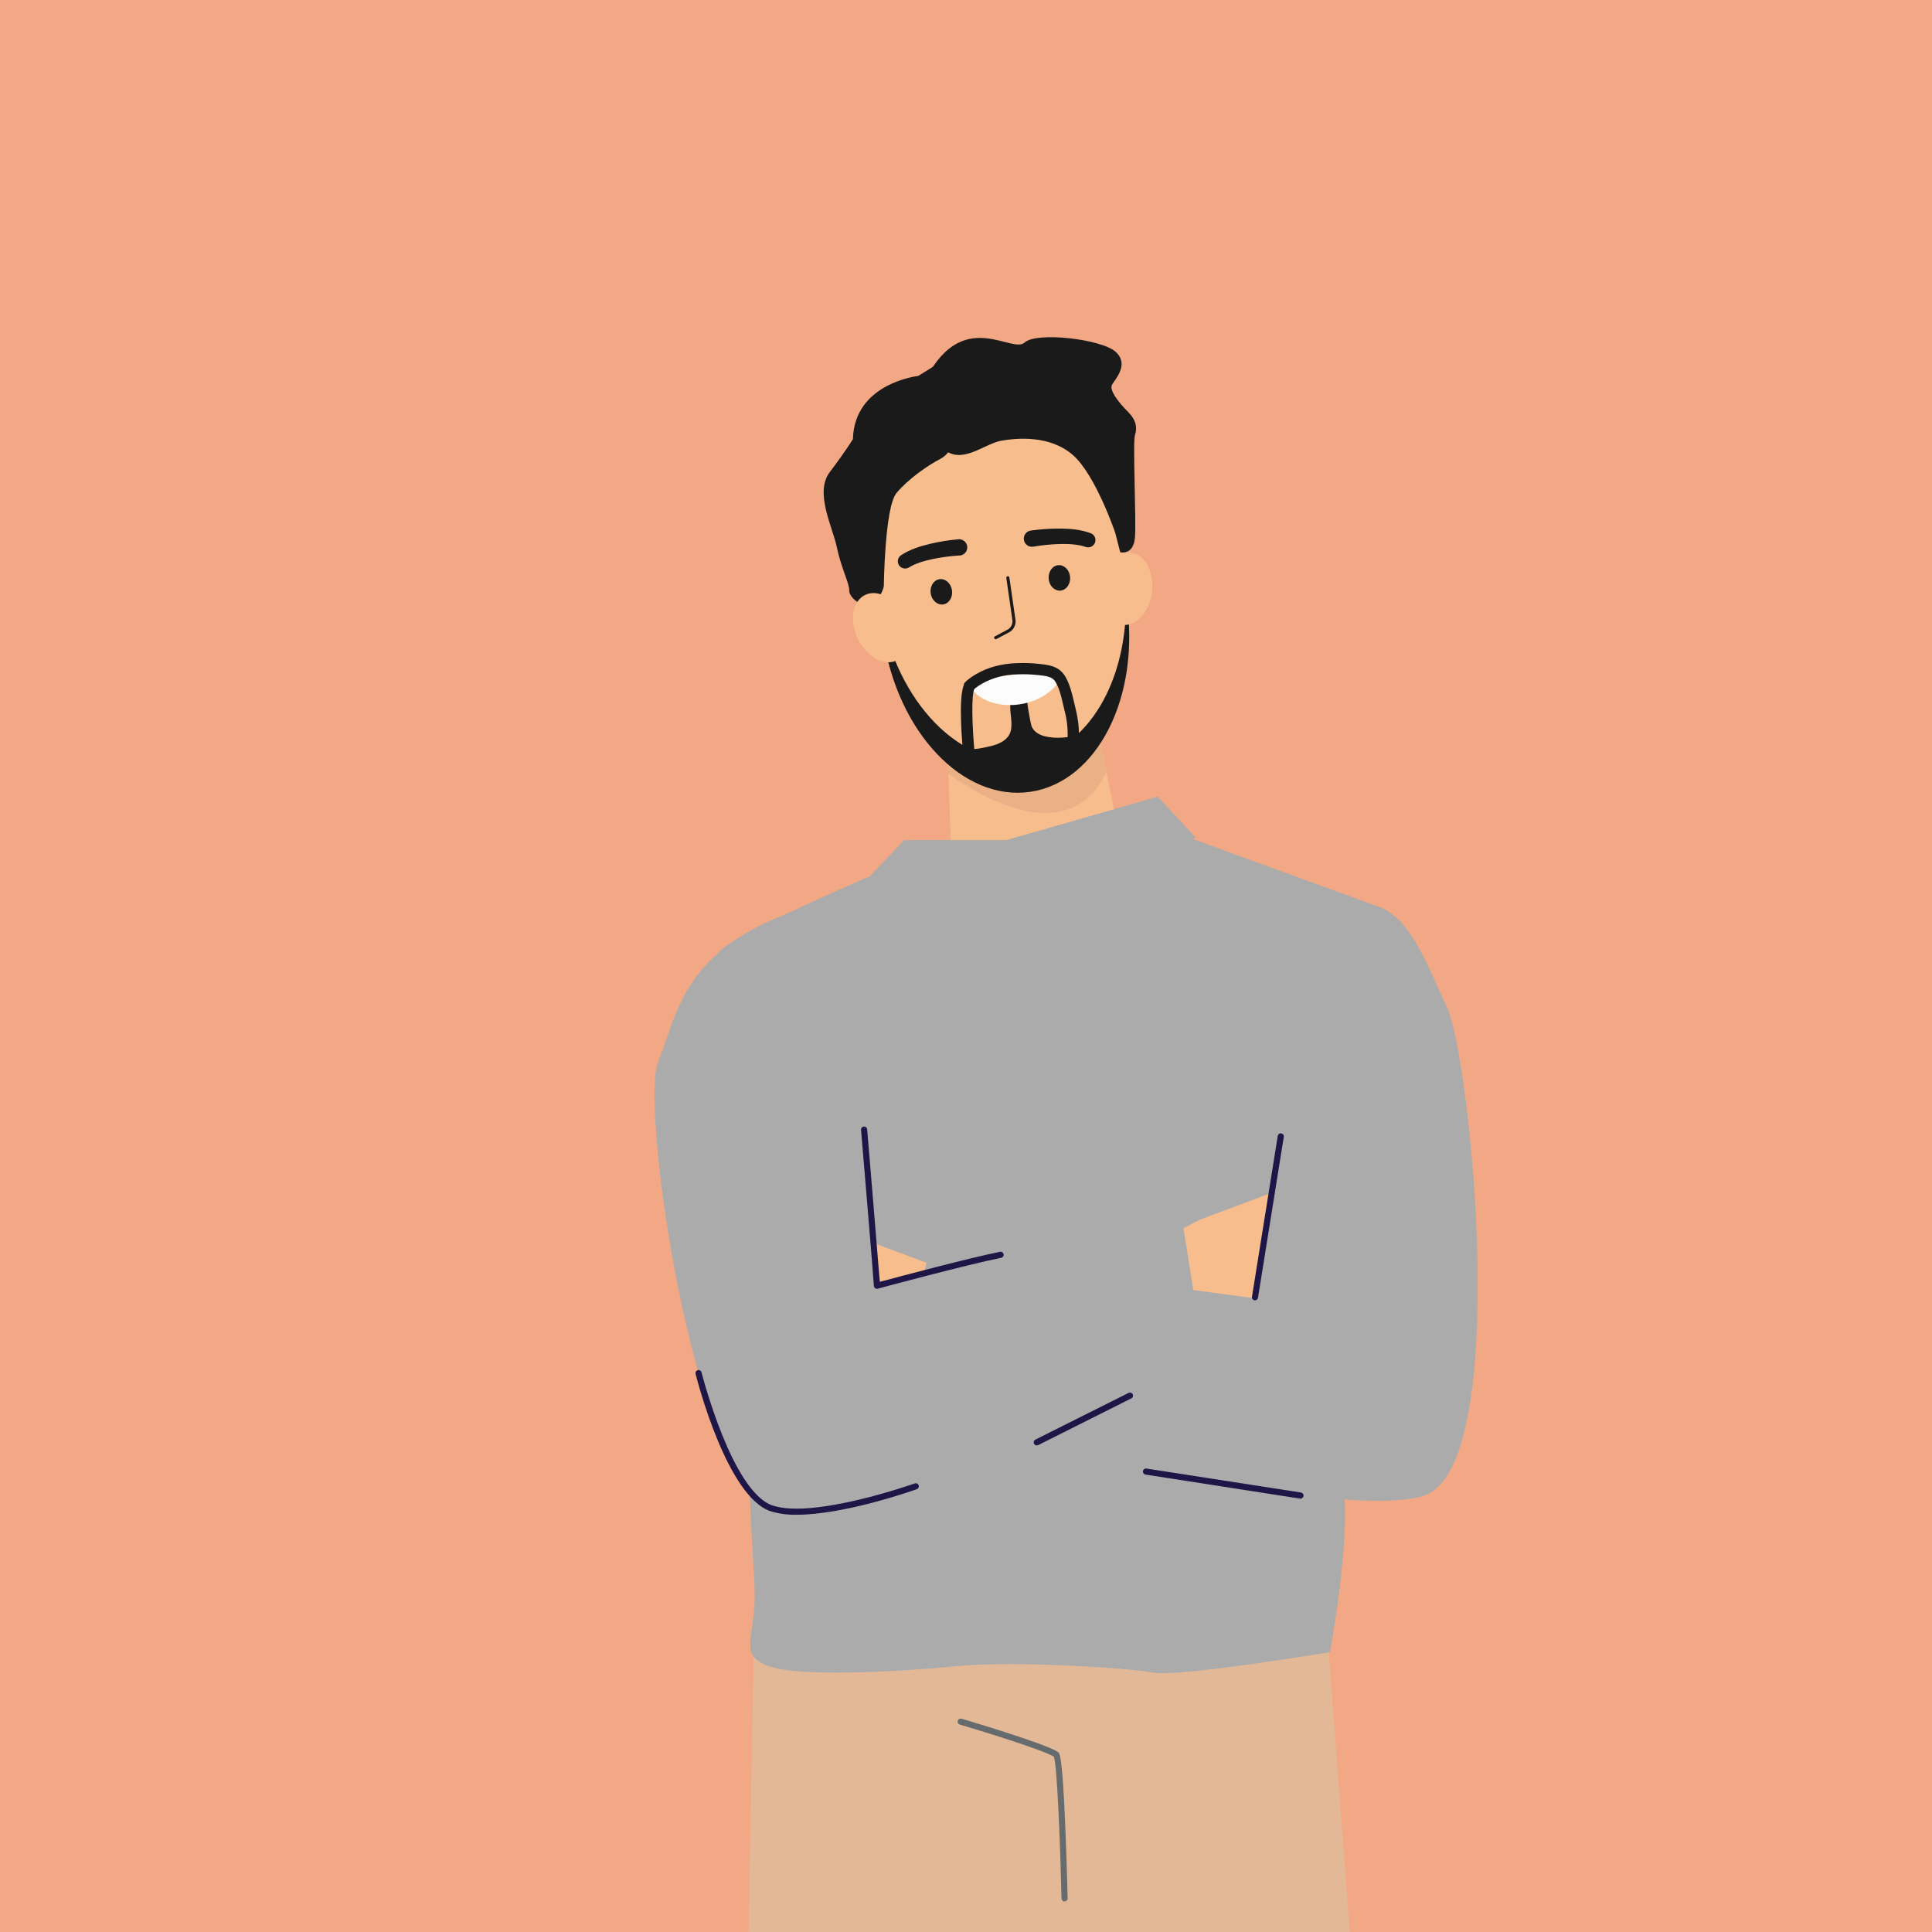
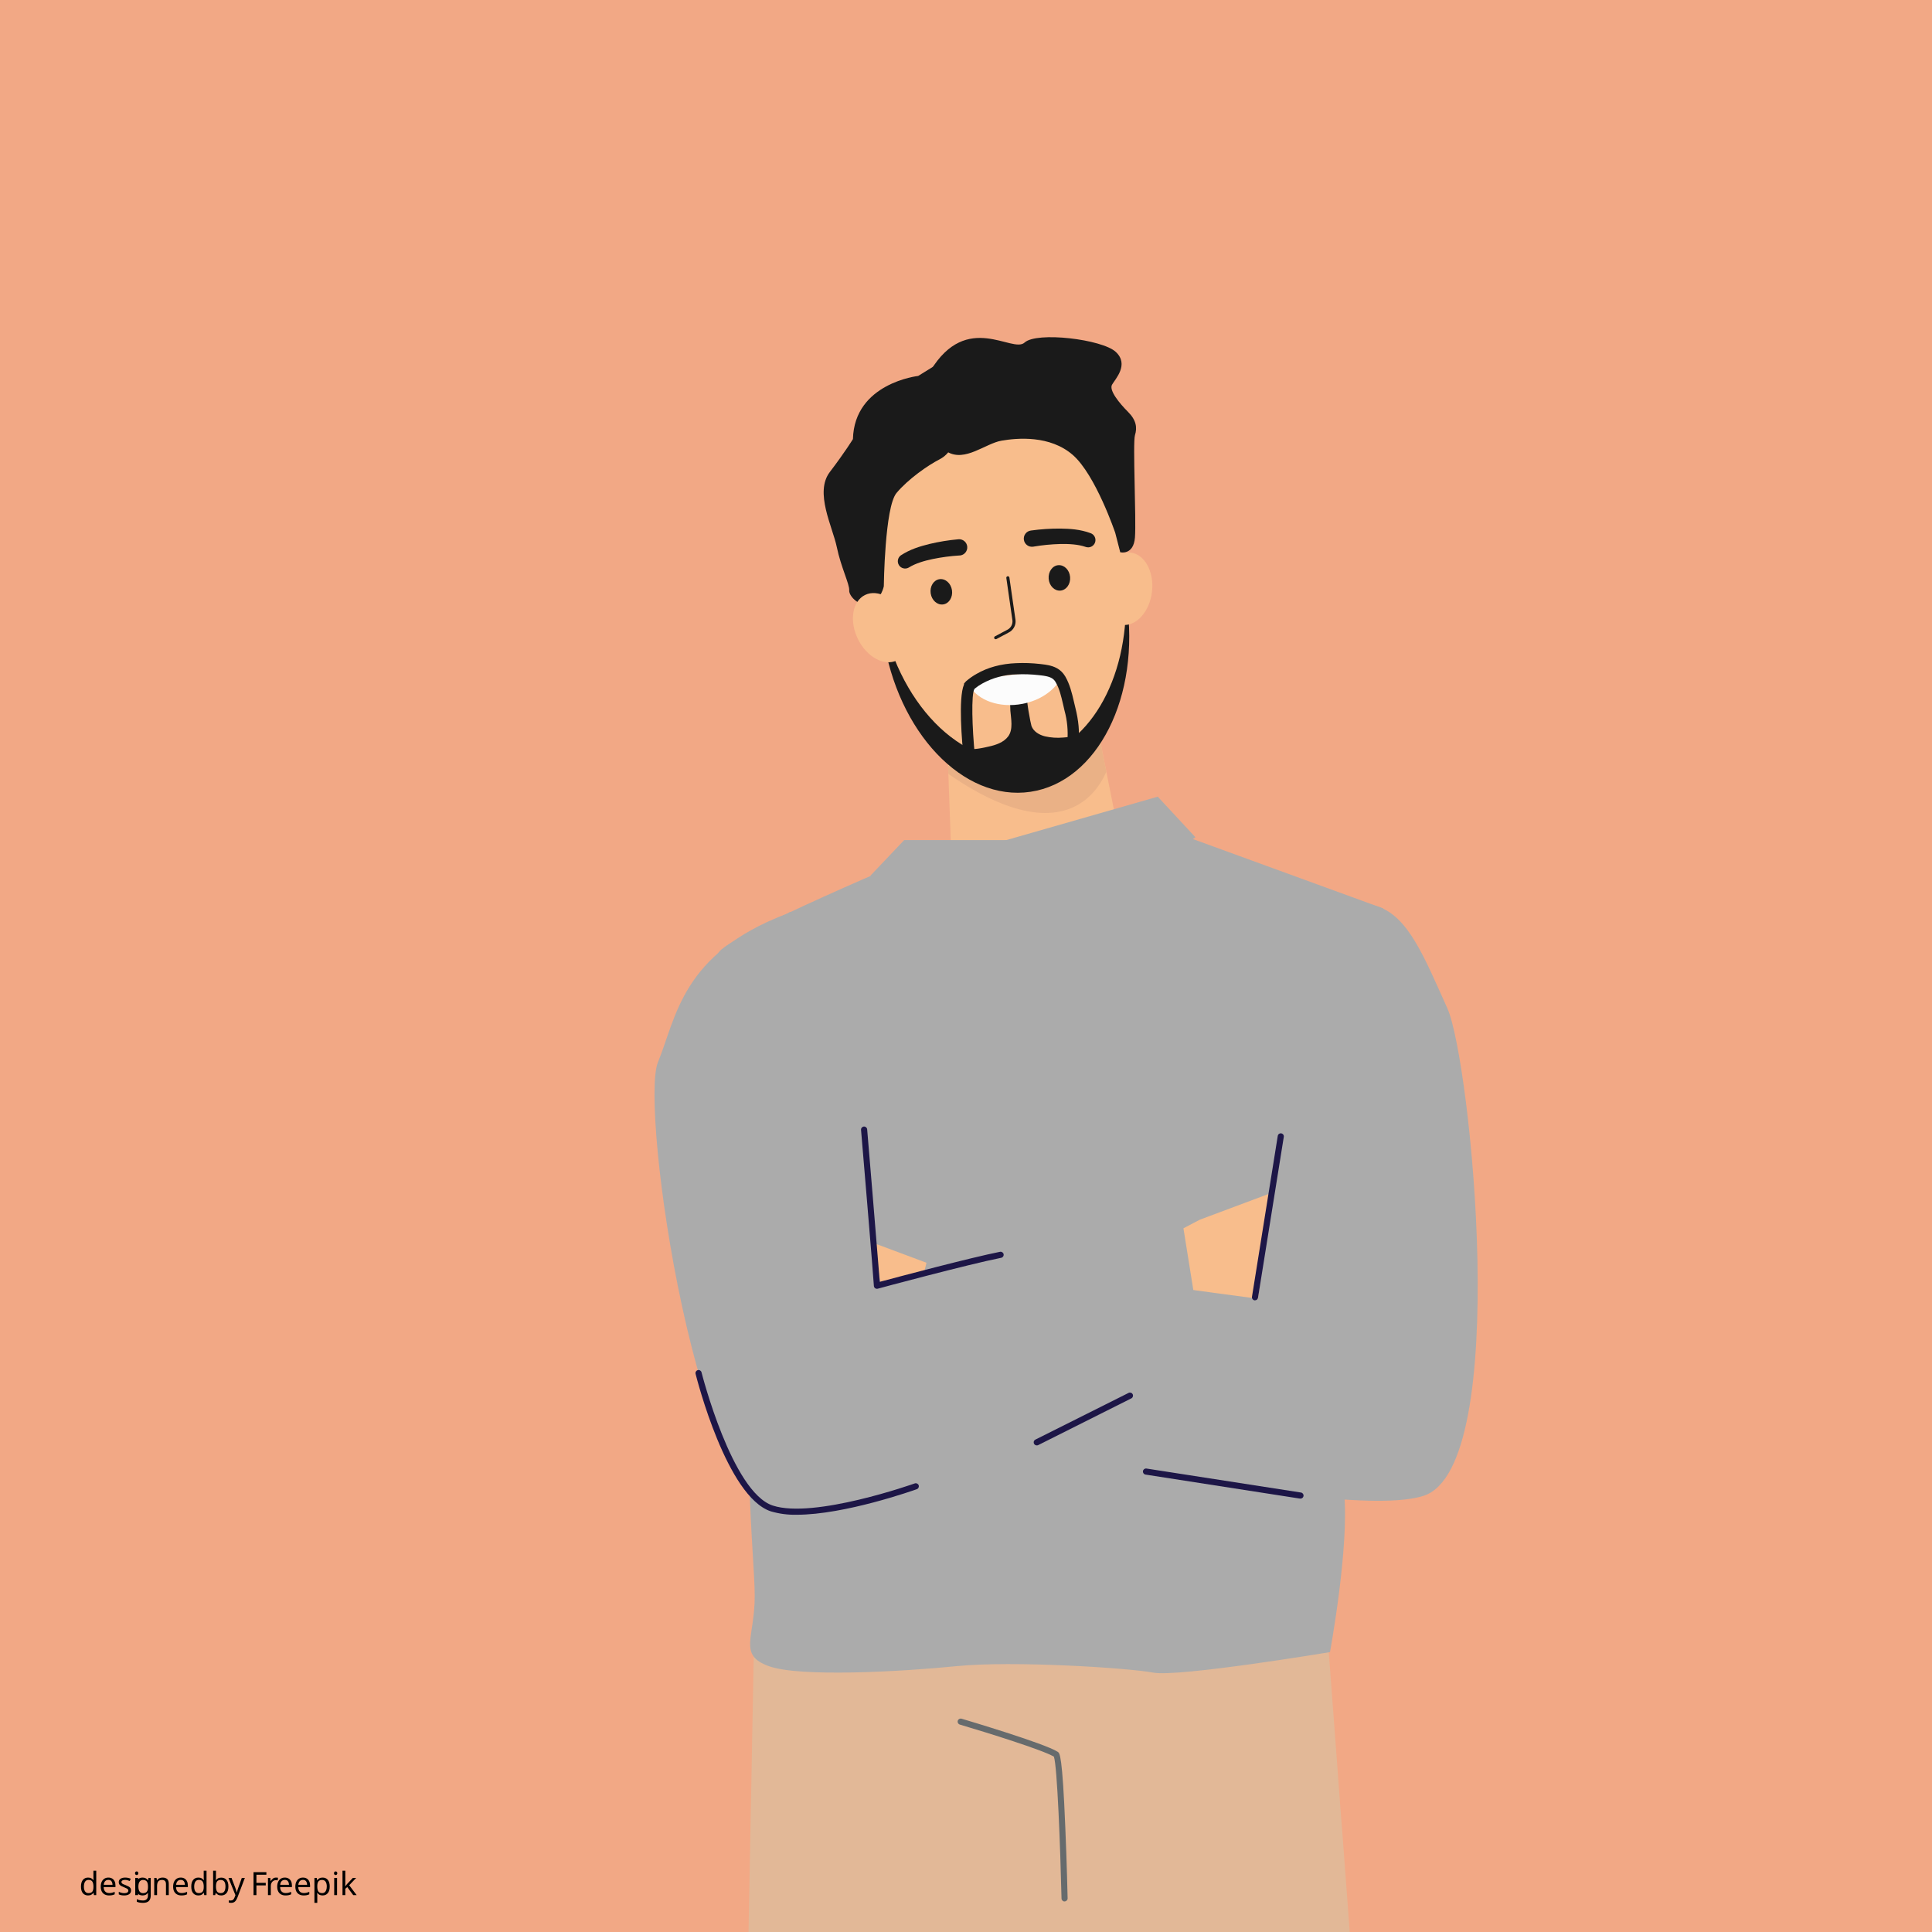
<svg xmlns="http://www.w3.org/2000/svg" id="Layer_1" data-name="Layer 1" viewBox="0 0 1261.8 1261.8">
  <defs>
-     <style>.cls-1{fill:#f2a885;}.cls-2{fill:#e2b897;}.cls-3{fill:#f8bd8c;}.cls-4{fill:#ababab;}.cls-5{fill:#eab186;}.cls-6{fill:#1a1a1a;}.cls-7{fill:#fcfcfc;}.cls-8{fill:#666b6d;}.cls-9{fill:#1d1647;}</style>
+     <style>.cls-1{fill:#f2a885;}.cls-2{fill:#e2b897;}.cls-3{fill:#f8bd8c;}.cls-4{fill:#ababab;}.cls-5{fill:#eab186;}.cls-6{fill:#1a1a1a;}.cls-7{fill:#fcfcfc;}.cls-8{fill:#666b6d;}.cls-9{fill:#1d1647;}.cls-10{font-size:21px;font-family:MyriadPro-Regular, Myriad Pro;}.cls-11{letter-spacing:-0.01em;}.cls-12{letter-spacing:-0.01em;}.cls-13{letter-spacing:-0.03em;}.cls-14{letter-spacing:-0.01em;}</style>
  </defs>
  <rect class="cls-1" width="1261.8" height="1261.8" />
  <path class="cls-2" d="M882.74,1278.39h-394l7-193.34.21-5.84,0-1.22,324-14.81,46.53-2.12,1.35,18,5.94,79.36v.11l2.15,28.83h0l1,12.55Z" />
  <path class="cls-2" d="M695,1278.39H488.55l3.71-196.48.08-3.92,3.54,1.22,37.76,13,93.82,32.23.15,0,62.14,21.34Z" />
  <polygon class="cls-3" points="735.4 568.36 622.15 581.63 619.37 505.38 619.18 500.13 618.81 490.1 711.47 479.24 717.5 478.54 722.56 503.96 735.4 568.36" />
  <path class="cls-4" d="M604.71,556.64s-132,55-135.62,66-18.33,42.15-18.33,42.15,64.15,155.79,47.65,208.94-5.5,141.12-5.5,168.61-11,38.49,9.17,45.82,86.14,3.66,122.79,0,111.8,1.13,128.29,4.23S868.63,1079,868.63,1079s12.83-69.64,9.16-104.46,1.32-117.3.66-130.13,6.28-18.32.06-49.48,24.94-201.6,24.94-201.6L751.33,537.86Z" />
  <polygon class="cls-4" points="673.63 550.21 654.6 613.86 570.86 571.6 591.15 550.21 673.63 550.21" />
  <path class="cls-4" d="M655.52,616l-87.14-44,22.13-23.32h85.13Zm-82.19-44.83,80.34,40.54,17.94-60H591.8Z" />
  <polygon class="cls-4" points="657.3 550.21 682.96 613.86 778.49 546.6 755.67 522 657.3 550.21" />
  <path class="cls-4" d="M682.28,616.17l-27-66.94,100.86-28.92,24.6,26.52Zm-23-65,24.33,60.35,92.57-65.18-21-22.66Z" />
  <path class="cls-4" d="M516.07,595.55s56.38,21.84,51.21,242.94l205.39-47.14,25.18,104S572.45,992.94,514,991.32s-96.36-268.26-84.31-297.53,15.36-70.94,84.18-97Z" />
  <polygon class="cls-3" points="783.54 796.62 836.46 776.82 823.33 856.72 781.97 858.79 772.91 802.21 783.54 796.62 783.54 796.62" />
  <polygon class="cls-3" points="618.55 829.76 575.31 839.73 573.58 829.25 570.73 811.87 573.69 812.98 618.55 829.76 618.55 829.76" />
  <path class="cls-4" d="M855.46,607,821.57,848.22,606.38,819.28,581,925.39s291.45,70.75,349,51.45,30.5-284.57,15.26-318.35-25.56-60.17-45.88-66.6S855.46,607,855.46,607Z" />
  <path class="cls-5" d="M722.56,504c-4.53,10.39-12.42,20-24.63,24.43-26.92,9.67-60.6-10.54-78.56-23l-.19-5.25c1.55.24,3.31.46,5.28.62,11.87,1,29.57.67,51.83-4.9,15.93-4,27.31-10.42,35.18-16.61l6-.7Z" />
  <path class="cls-3" d="M735.68,380.11c4.94,62.47-24.58,115.89-70.45,119.51s-87.06-44.07-92-106.54S601.47,277,647.34,273.4,730.74,317.63,735.68,380.11Z" />
  <path class="cls-6" d="M673,517.13c-43.91,6.52-86.94-38.86-96.18-101.24-.88-6-1.39-11.95-1.69-17.82,10.27,60.63,52.64,104.25,95.75,97.87,39.58-5.86,66.27-51.9,64.36-106.66.22,1,.37,2.05.52,3.07C745,454.74,716.88,510.6,673,517.13Z" />
  <path class="cls-6" d="M607.77,242s-.53,46.43,11,53.15,24.78-5.5,35.27-7.33,31.75-3.64,46.63,9.33S728.37,348,728.37,348l3.26,12.68s8.71,2.19,9.62-9.72-1.53-61.86,0-66.75.92-9.77-4.58-15.27-12.52-14-10.39-17.71,11.31-13.14,2.45-21.39-51.62-13.44-59.57-6.11S631.59,202.92,607.77,242Z" />
  <path class="cls-6" d="M599.67,245.53s-41.69,4.59-42.61,41.24c0,0-5,8.25-15.12,21.54s1.83,35.73,4.58,49,8.4,24.29,8.1,28.26,7.32,11.6,14.2,8.55,8.4-11.21,8.4-11.21.61-51.72,8.25-60.88,20.62-18.17,28.1-22,9.16-11,9.16-11.91-9.46-51-9.46-51Z" />
  <path class="cls-3" d="M590.5,402.57c5.74,11.81,3.63,24.67-4.71,28.73s-19.77-2.23-25.51-14-3.64-24.67,4.71-28.73S584.75,390.76,590.5,402.57Z" />
  <path class="cls-3" d="M752.37,386.42c-1.5,13-10.19,22.76-19.41,21.7s-15.47-12.49-14-25.54,10.19-22.77,19.41-21.71S753.87,373.37,752.37,386.42Z" />
  <path class="cls-6" d="M626.59,362.79a124,124,0,0,0-17.4,2.31c-5.66,1.18-11.32,2.87-15.55,5.5l-.22.13a4.76,4.76,0,0,1-5.12-8c6.12-4,12.42-5.88,18.66-7.44a133.44,133.44,0,0,1,18.95-3.09,5.32,5.32,0,0,1,1,10.6h-.31Z" />
  <path class="cls-6" d="M621.74,385.48c.67,4.55-1.89,8.71-5.73,9.27s-7.5-2.66-8.17-7.21,1.89-8.71,5.73-9.27S621.06,380.93,621.74,385.48Z" />
  <path class="cls-6" d="M675,357a123.94,123.94,0,0,1,17.47-1.71c5.77-.12,11.68.24,16.39,1.84l.24.08a4.77,4.77,0,0,0,3.17-9c-6.88-2.53-13.43-2.9-19.87-3a134,134,0,0,0-19.15,1.29,5.32,5.32,0,0,0,1.44,10.55l.14,0Z" />
  <path class="cls-6" d="M684.89,378c.37,4.59,3.81,8.05,7.68,7.73s6.7-4.29,6.32-8.88-3.81-8-7.68-7.73S684.51,373.42,684.89,378Z" />
  <path class="cls-6" d="M632.2,488.6c2.41,1.64,10.8-.38,13.51-1,4.62-1,9.91-2.74,12.8-6.74,3.31-4.58,1.78-11.48,1.36-16.7-.11-1.49.14-5.61-1.09-6.84L671,455.54c-1.09.16,2.15,17.22,2.67,18.61,1.37,3.72,5.11,5.82,8.78,6.75a38.13,38.13,0,0,0,12,.79c1-.07,10.43-.88,10.51-1.87a3.68,3.68,0,0,1-1.27,2.12,239.55,239.55,0,0,1-19.82,17.58s-32.38,2.75-33.3,1.83S632.23,488.63,632.2,488.6Z" />
  <path class="cls-7" d="M692.5,443.62c-4.25,7.55-13.27,13.85-24.63,16.05-15.1,2.94-29.18-2.2-34.6-11.73,0-.14.14-.29.29-.44a37.15,37.15,0,0,1,6-4.17l44.35-5.28C687.37,438.78,690.45,440.1,692.5,443.62Z" />
  <path class="cls-6" d="M629.33,494.65c-1-9.24-3.59-38.8.27-47.6v-.6l1.31-1.49a40.63,40.63,0,0,1,6.89-4.84c7.19-4.22,16.15-6.64,25.83-7a98.1,98.1,0,0,1,15.6.53l1.24.15c1.43.17,2.84.34,4.24.65,3.55.75,8,2.27,11,7.3,3,5.21,4.35,10.83,5.61,16.26.32,1.4.65,2.8,1,4.18,2.12,8.46,2.78,15.62,2.07,22.54l-7.28-.74a57.58,57.58,0,0,0-1.89-20c-.36-1.42-.7-2.87-1-4.32-1.19-5.13-2.32-10-4.81-14.22-1.2-2.07-2.93-3.15-6.17-3.84-1.19-.26-2.35-.39-3.54-.53l-1.28-.15a91.16,91.16,0,0,0-14.41-.49,48,48,0,0,0-22.51,6,33,33,0,0,0-5.11,3.49l0,.08c-2.14,3.27-1.54,25.31.36,43.84Z" />
  <path class="cls-6" d="M650.28,417.49a1,1,0,0,1-.89-.53,1,1,0,0,1,.42-1.36l7.88-4.19a6.16,6.16,0,0,0,3.55-6.15l-4-27.77a1,1,0,0,1,2-.29l4,27.77a8.1,8.1,0,0,1-4.59,8.2l-7.88,4.2A1,1,0,0,1,650.28,417.49Z" />
  <path class="cls-8" d="M695.29,1241.87a2,2,0,0,1-2-1.95c-.78-33.11-2.81-86.9-5-92.65-7.27-4.33-43.16-15.54-61.42-20.94a2,2,0,0,1,1.13-3.84c2.22.66,54.34,16.12,62.82,21.64,1.32.86,3,1.93,4.94,49.45,1,23,1.5,46,1.51,46.25a2,2,0,0,1-1.95,2ZM688.21,1147Z" />
  <path class="cls-9" d="M572.73,841.73a2,2,0,0,1-1.17-.38,2,2,0,0,1-.82-1.52c-.29-6-8.31-101-8.39-101.91a2,2,0,0,1,4-.33c.31,3.64,7,83.57,8.23,99.58,11.2-3,59.35-15.82,78.61-19.63a2,2,0,0,1,.78,3.92c-21.63,4.28-80.12,20-80.71,20.2A1.81,1.81,0,0,1,572.73,841.73Z" />
  <path class="cls-9" d="M520.34,989.29a55.35,55.35,0,0,1-16.9-2.22c-28.7-9.4-48.33-86.51-49.15-89.79a2,2,0,0,1,3.88-1c.2.78,19.9,78.24,46.51,87,27,8.85,92.1-14.22,92.75-14.45a2,2,0,0,1,1.35,3.77C596.51,973.4,551.66,989.29,520.34,989.29Z" />
  <path class="cls-9" d="M677.11,944a2,2,0,0,1-.9-3.79l60.87-30.5a2,2,0,0,1,1.79,3.58L678,943.83A2,2,0,0,1,677.11,944Z" />
  <path class="cls-9" d="M819.64,849.24l-.32,0a2,2,0,0,1-1.65-2.29L834.49,742a2,2,0,1,1,3.94.63L821.62,847.55A2,2,0,0,1,819.64,849.24Z" />
  <path class="cls-9" d="M849.2,978.72l-.31,0L748.07,963.05a2,2,0,0,1,.61-3.95L849.5,974.75a2,2,0,0,1-.3,4Z" />
+   <text class="cls-10" transform="translate(51.73 1237.72)">desi<tspan class="cls-11" x="35.59" y="0">g</tspan>
+     <tspan x="47.21" y="0">ned </tspan>
+     <tspan class="cls-12" x="85.68" y="0">b</tspan>
+     <tspan x="97.48" y="0">y </tspan>
+     <tspan class="cls-13" x="111.82" y="0">F</tspan>
+     <tspan class="cls-14" x="121.5" y="0">r</tspan>
+     <tspan x="128.16" y="0">eepik</tspan>
+   </text>
</svg>
